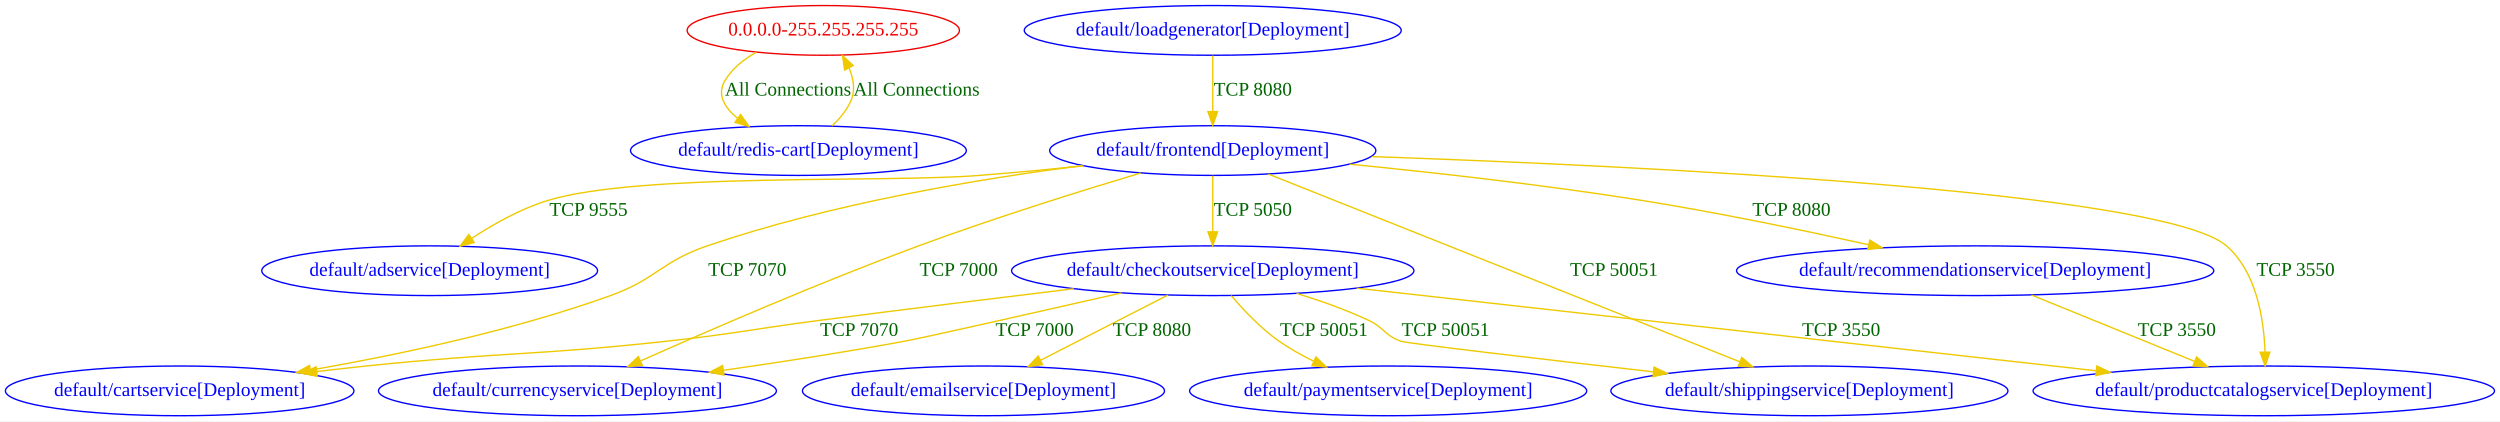
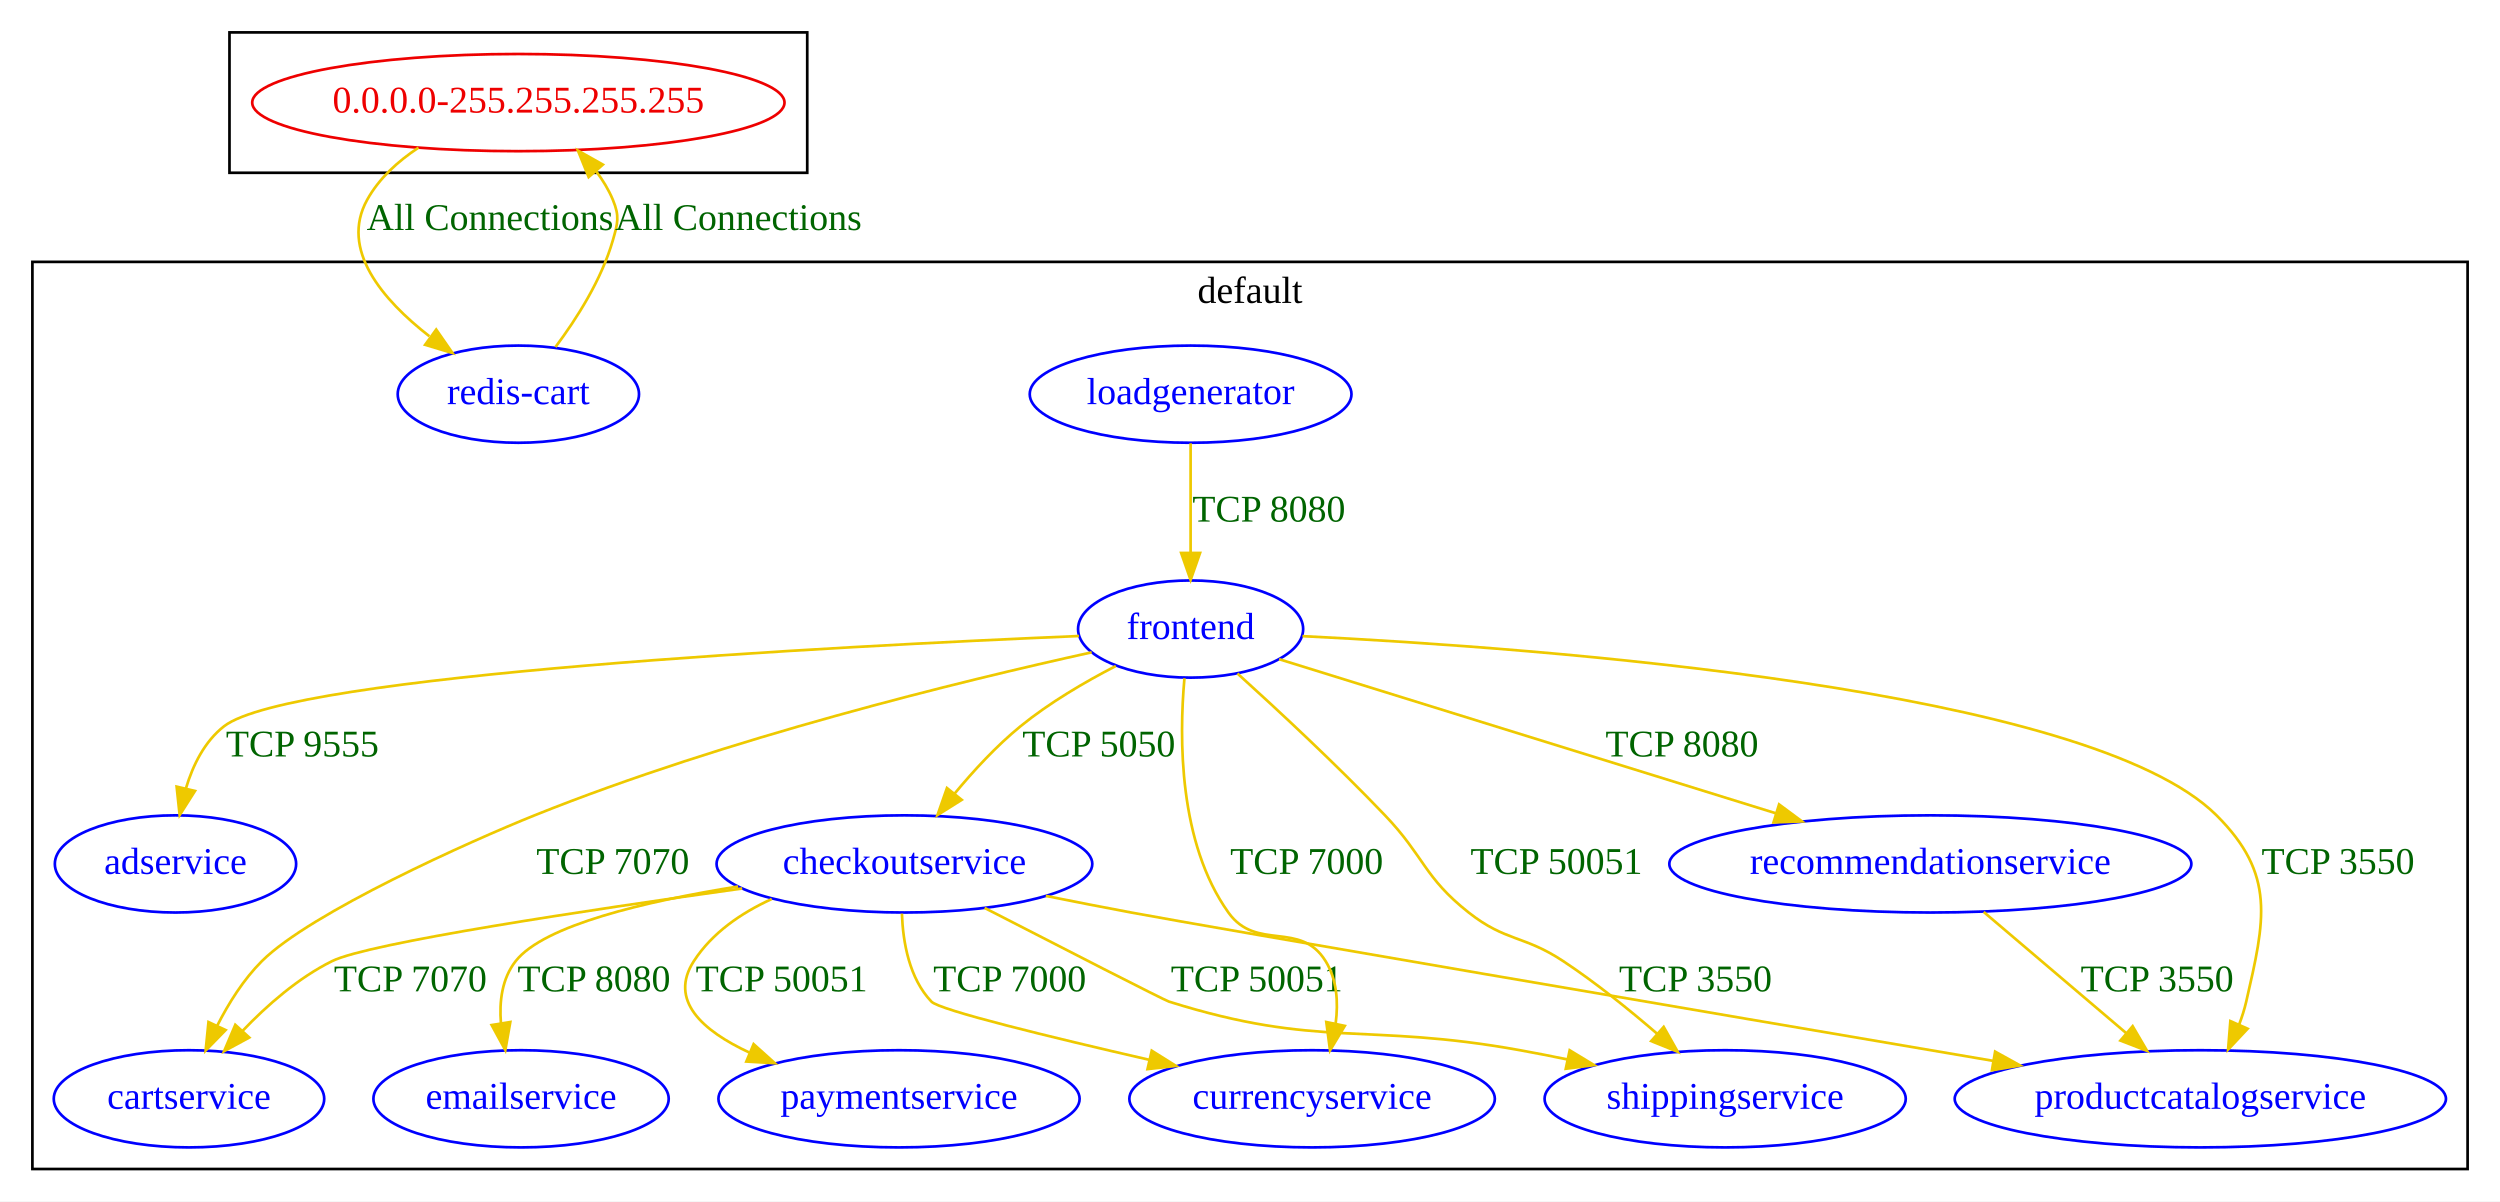
- <svg xmlns="http://www.w3.org/2000/svg" width="1810pt" height="305pt" viewBox="0.00 0.00 1810.12 305.00">
-   <g id="graph0" class="graph" transform="scale(1 1) rotate(0) translate(4 301)">
-     <polygon fill="white" stroke="transparent" points="-4,4 -4,-301 1806.12,-301 1806.12,4 -4,4" />
+ <svg xmlns="http://www.w3.org/2000/svg" width="926pt" height="445pt" viewBox="0.00 0.00 926.00 445.00">
+   <g id="graph0" class="graph" transform="scale(1 1) rotate(0) translate(4 441)">
+     <polygon fill="white" stroke="transparent" points="-4,4 -4,-441 922,-441 922,4 -4,4" />
+     <g id="clust2" class="cluster">
+       <polygon fill="none" stroke="black" points="8,-8 8,-344 910,-344 910,-8 8,-8" />
+       <text text-anchor="middle" x="459" y="-328.8" font-family="Times New Roman,serif" font-size="14.00">default</text>
+     </g>
+     <g id="clust1" class="cluster">
+       <polygon fill="none" stroke="black" points="81,-377 81,-429 295,-429 295,-377 81,-377" />
+     </g>
    <g id="node1" class="node">
-       <ellipse fill="none" stroke="#ee0000" cx="592.09" cy="-279" rx="98.58" ry="18" />
-       <text text-anchor="middle" x="592.09" y="-275.3" font-family="Times New Roman,serif" font-size="14.00" fill="#ee0000">0.0.0.0-255.255.255.255</text>
+       <ellipse fill="none" stroke="#ee0000" cx="188" cy="-403" rx="98.58" ry="18" />
+       <text text-anchor="middle" x="188" y="-399.3" font-family="Times New Roman,serif" font-size="14.00" fill="#ee0000">0.0.0.0-255.255.255.255</text>
    </g>
    <g id="node12" class="node">
-       <ellipse fill="none" stroke="blue" cx="574.09" cy="-192" rx="121.58" ry="18" />
-       <text text-anchor="middle" x="574.09" y="-188.3" font-family="Times New Roman,serif" font-size="14.00" fill="blue">default/redis-cart[Deployment]</text>
+       <ellipse fill="none" stroke="blue" cx="188" cy="-295" rx="44.69" ry="18" />
+       <text text-anchor="middle" x="188" y="-291.3" font-family="Times New Roman,serif" font-size="14.00" fill="blue">redis-cart</text>
    </g>
    <g id="edge1" class="edge">
-       <path fill="none" stroke="#eec900" d="M543.6,-263.18C534.66,-258.2 526.46,-251.64 521.09,-243 514.76,-232.83 520.37,-223.34 529.94,-215.42" />
-       <polygon fill="#eec900" stroke="#eec900" points="532.23,-218.09 538.32,-209.43 528.15,-212.4 532.23,-218.09" />
-       <text text-anchor="middle" x="566.59" y="-231.8" font-family="Times New Roman,serif" font-size="14.00" fill="darkgreen">All Connections</text>
+       <path fill="none" stroke="#eec900" d="M151,-386.3C143.4,-381.29 136.39,-374.92 132,-367 121.8,-348.59 137.64,-329.99 155.04,-316.45" />
+       <polygon fill="#eec900" stroke="#eec900" points="157.57,-318.94 163.61,-310.23 153.46,-313.28 157.57,-318.94" />
+       <text text-anchor="middle" x="177.5" y="-355.8" font-family="Times New Roman,serif" font-size="14.00" fill="darkgreen">All Connections</text>
    </g>
    <g id="node2" class="node">
-       <ellipse fill="none" stroke="blue" cx="307.09" cy="-105" rx="121.58" ry="18" />
-       <text text-anchor="middle" x="307.09" y="-101.3" font-family="Times New Roman,serif" font-size="14.00" fill="blue">default/adservice[Deployment]</text>
+       <ellipse fill="none" stroke="blue" cx="61" cy="-121" rx="44.69" ry="18" />
+       <text text-anchor="middle" x="61" y="-117.3" font-family="Times New Roman,serif" font-size="14.00" fill="blue">adservice</text>
    </g>
    <g id="node3" class="node">
-       <ellipse fill="none" stroke="blue" cx="126.09" cy="-18" rx="126.18" ry="18" />
-       <text text-anchor="middle" x="126.09" y="-14.3" font-family="Times New Roman,serif" font-size="14.00" fill="blue">default/cartservice[Deployment]</text>
+       <ellipse fill="none" stroke="blue" cx="66" cy="-34" rx="50.09" ry="18" />
+       <text text-anchor="middle" x="66" y="-30.3" font-family="Times New Roman,serif" font-size="14.00" fill="blue">cartservice</text>
    </g>
    <g id="node4" class="node">
-       <ellipse fill="none" stroke="blue" cx="874.09" cy="-105" rx="145.67" ry="18" />
-       <text text-anchor="middle" x="874.09" y="-101.3" font-family="Times New Roman,serif" font-size="14.00" fill="blue">default/checkoutservice[Deployment]</text>
+       <ellipse fill="none" stroke="blue" cx="331" cy="-121" rx="69.59" ry="18" />
+       <text text-anchor="middle" x="331" y="-117.3" font-family="Times New Roman,serif" font-size="14.00" fill="blue">checkoutservice</text>
    </g>
    <g id="edge2" class="edge">
-       <path fill="none" stroke="#eec900" d="M773.48,-91.98C718.9,-85.37 650.27,-76.93 589.09,-69 540.16,-62.66 528.14,-59.37 479.09,-54 382.45,-43.43 357.78,-46.08 261.09,-36 249.52,-34.8 237.42,-33.43 225.4,-32" />
-       <polygon fill="#eec900" stroke="#eec900" points="225.69,-28.51 215.35,-30.79 224.86,-35.46 225.69,-28.51" />
-       <text text-anchor="middle" x="618.09" y="-57.8" font-family="Times New Roman,serif" font-size="14.00" fill="darkgreen">TCP 7070</text>
+       <path fill="none" stroke="#eec900" d="M270.91,-111.91C213.09,-103.83 132.48,-91.68 119,-85 106.48,-78.8 94.89,-68.64 85.77,-59.09" />
+       <polygon fill="#eec900" stroke="#eec900" points="88.33,-56.7 79.01,-51.65 83.15,-61.41 88.33,-56.7" />
+       <text text-anchor="middle" x="148" y="-73.8" font-family="Times New Roman,serif" font-size="14.00" fill="darkgreen">TCP 7070</text>
    </g>
    <g id="node5" class="node">
-       <ellipse fill="none" stroke="blue" cx="414.09" cy="-18" rx="144.07" ry="18" />
-       <text text-anchor="middle" x="414.09" y="-14.3" font-family="Times New Roman,serif" font-size="14.00" fill="blue">default/currencyservice[Deployment]</text>
+       <ellipse fill="none" stroke="blue" cx="482" cy="-34" rx="67.69" ry="18" />
+       <text text-anchor="middle" x="482" y="-30.3" font-family="Times New Roman,serif" font-size="14.00" fill="blue">currencyservice</text>
    </g>
    <g id="edge3" class="edge">
-       <path fill="none" stroke="#eec900" d="M808.13,-88.95C748.09,-75.29 666.52,-56.87 651.09,-54 608.31,-46.06 560.91,-38.76 519.81,-32.91" />
-       <polygon fill="#eec900" stroke="#eec900" points="520.17,-29.42 509.78,-31.49 519.19,-36.35 520.17,-29.42" />
-       <text text-anchor="middle" x="745.09" y="-57.8" font-family="Times New Roman,serif" font-size="14.00" fill="darkgreen">TCP 7000</text>
+       <path fill="none" stroke="#eec900" d="M330.07,-102.6C330.45,-91.88 332.81,-78.58 341,-70 344.01,-66.85 384.83,-56.91 421.78,-48.42" />
+       <polygon fill="#eec900" stroke="#eec900" points="422.6,-51.82 431.57,-46.19 421.04,-45 422.6,-51.82" />
+       <text text-anchor="middle" x="370" y="-73.8" font-family="Times New Roman,serif" font-size="14.00" fill="darkgreen">TCP 7000</text>
    </g>
    <g id="node6" class="node">
-       <ellipse fill="none" stroke="blue" cx="708.09" cy="-18" rx="131.08" ry="18" />
-       <text text-anchor="middle" x="708.09" y="-14.3" font-family="Times New Roman,serif" font-size="14.00" fill="blue">default/emailservice[Deployment]</text>
+       <ellipse fill="none" stroke="blue" cx="189" cy="-34" rx="54.69" ry="18" />
+       <text text-anchor="middle" x="189" y="-30.3" font-family="Times New Roman,serif" font-size="14.00" fill="blue">emailservice</text>
    </g>
    <g id="edge4" class="edge">
-       <path fill="none" stroke="#eec900" d="M841.69,-87.41C815.3,-73.89 777.86,-54.73 749.33,-40.12" />
-       <polygon fill="#eec900" stroke="#eec900" points="750.9,-36.99 740.41,-35.55 747.71,-43.22 750.9,-36.99" />
-       <text text-anchor="middle" x="830.09" y="-57.8" font-family="Times New Roman,serif" font-size="14.00" fill="darkgreen">TCP 8080</text>
+       <path fill="none" stroke="#eec900" d="M269.37,-112.65C235.16,-107.17 197.45,-98.3 187,-85 181.94,-78.56 180.88,-70.09 181.55,-61.96" />
+       <polygon fill="#eec900" stroke="#eec900" points="185.02,-62.44 183.17,-52.01 178.11,-61.32 185.02,-62.44" />
+       <text text-anchor="middle" x="216" y="-73.8" font-family="Times New Roman,serif" font-size="14.00" fill="darkgreen">TCP 8080</text>
    </g>
    <g id="node9" class="node">
-       <ellipse fill="none" stroke="blue" cx="1001.09" cy="-18" rx="143.77" ry="18" />
-       <text text-anchor="middle" x="1001.09" y="-14.3" font-family="Times New Roman,serif" font-size="14.00" fill="blue">default/paymentservice[Deployment]</text>
+       <ellipse fill="none" stroke="blue" cx="329" cy="-34" rx="66.89" ry="18" />
+       <text text-anchor="middle" x="329" y="-30.3" font-family="Times New Roman,serif" font-size="14.00" fill="blue">paymentservice</text>
    </g>
    <g id="edge5" class="edge">
-       <path fill="none" stroke="#eec900" d="M887.41,-87.06C896.35,-76.52 908.89,-63.26 922.09,-54 929.84,-48.57 938.57,-43.69 947.32,-39.42" />
-       <polygon fill="#eec900" stroke="#eec900" points="948.82,-42.58 956.41,-35.19 945.87,-36.23 948.82,-42.58" />
-       <text text-anchor="middle" x="954.59" y="-57.8" font-family="Times New Roman,serif" font-size="14.00" fill="darkgreen">TCP 50051</text>
+       <path fill="none" stroke="#eec900" d="M281.86,-108.01C270.5,-102.83 259.78,-95.47 253,-85 243.61,-70.49 256.13,-59.25 273.55,-51.14" />
+       <polygon fill="#eec900" stroke="#eec900" points="275.14,-54.26 283.02,-47.18 272.44,-47.81 275.14,-54.26" />
+       <text text-anchor="middle" x="285.5" y="-73.8" font-family="Times New Roman,serif" font-size="14.00" fill="darkgreen">TCP 50051</text>
    </g>
    <g id="node10" class="node">
-       <ellipse fill="none" stroke="blue" cx="1635.09" cy="-18" rx="167.07" ry="18" />
-       <text text-anchor="middle" x="1635.09" y="-14.3" font-family="Times New Roman,serif" font-size="14.00" fill="blue">default/productcatalogservice[Deployment]</text>
+       <ellipse fill="none" stroke="blue" cx="811" cy="-34" rx="90.98" ry="18" />
+       <text text-anchor="middle" x="811" y="-30.3" font-family="Times New Roman,serif" font-size="14.00" fill="blue">productcatalogservice</text>
    </g>
    <g id="edge6" class="edge">
-       <path fill="none" stroke="#eec900" d="M978.31,-92.36C1118.08,-76.75 1365.76,-49.08 1513.76,-32.55" />
-       <polygon fill="#eec900" stroke="#eec900" points="1514.25,-36.02 1523.8,-31.43 1513.47,-29.06 1514.25,-36.02" />
-       <text text-anchor="middle" x="1329.09" y="-57.8" font-family="Times New Roman,serif" font-size="14.00" fill="darkgreen">TCP 3550</text>
+       <path fill="none" stroke="#eec900" d="M383.38,-109.15C393.84,-107.05 404.76,-104.91 415,-103 445.76,-97.25 628,-66.14 734.22,-48.06" />
+       <polygon fill="#eec900" stroke="#eec900" points="734.99,-51.48 744.26,-46.35 733.81,-44.58 734.99,-51.48" />
+       <text text-anchor="middle" x="624" y="-73.8" font-family="Times New Roman,serif" font-size="14.00" fill="darkgreen">TCP 3550</text>
    </g>
    <g id="node13" class="node">
-       <ellipse fill="none" stroke="blue" cx="1306.09" cy="-18" rx="143.77" ry="18" />
-       <text text-anchor="middle" x="1306.09" y="-14.3" font-family="Times New Roman,serif" font-size="14.00" fill="blue">default/shippingservice[Deployment]</text>
+       <ellipse fill="none" stroke="blue" cx="635" cy="-34" rx="66.89" ry="18" />
+       <text text-anchor="middle" x="635" y="-30.3" font-family="Times New Roman,serif" font-size="14.00" fill="blue">shippingservice</text>
    </g>
    <g id="edge7" class="edge">
-       <path fill="none" stroke="#eec900" d="M934.78,-88.58C952.06,-83.3 970.64,-76.73 987.09,-69 998.13,-63.81 998.62,-58.16 1010.09,-54 1014.55,-52.38 1111.13,-41.12 1192.77,-31.8" />
-       <polygon fill="#eec900" stroke="#eec900" points="1193.62,-35.23 1203.16,-30.62 1192.82,-28.27 1193.62,-35.23" />
-       <text text-anchor="middle" x="1042.59" y="-57.8" font-family="Times New Roman,serif" font-size="14.00" fill="darkgreen">TCP 50051</text>
+       <path fill="none" stroke="#eec900" d="M360.71,-104.69C388.88,-90.2 427.17,-70.58 429,-70 484.64,-52.5 501.6,-62.38 559,-52 564.71,-50.97 570.64,-49.8 576.56,-48.58" />
+       <polygon fill="#eec900" stroke="#eec900" points="577.41,-51.98 586.47,-46.48 575.96,-45.13 577.41,-51.98" />
+       <text text-anchor="middle" x="461.5" y="-73.8" font-family="Times New Roman,serif" font-size="14.00" fill="darkgreen">TCP 50051</text>
    </g>
    <g id="node7" class="node">
-       <ellipse fill="none" stroke="blue" cx="874.09" cy="-192" rx="118.08" ry="18" />
-       <text text-anchor="middle" x="874.09" y="-188.3" font-family="Times New Roman,serif" font-size="14.00" fill="blue">default/frontend[Deployment]</text>
+       <ellipse fill="none" stroke="blue" cx="437" cy="-208" rx="41.69" ry="18" />
+       <text text-anchor="middle" x="437" y="-204.3" font-family="Times New Roman,serif" font-size="14.00" fill="blue">frontend</text>
    </g>
    <g id="edge8" class="edge">
-       <path fill="none" stroke="#eec900" d="M780.73,-180.89C756.15,-178.43 729.63,-175.94 705.09,-174 635.86,-168.52 459.6,-176 393.09,-156 373.27,-150.04 353.17,-138.71 337.39,-128.34" />
-       <polygon fill="#eec900" stroke="#eec900" points="339.33,-125.43 329.09,-122.71 335.4,-131.22 339.33,-125.43" />
-       <text text-anchor="middle" x="422.09" y="-144.8" font-family="Times New Roman,serif" font-size="14.00" fill="darkgreen">TCP 9555</text>
+       <path fill="none" stroke="#eec900" d="M395.64,-205.42C306.75,-201.67 103.55,-191.11 79,-172 71.78,-166.38 67.45,-157.61 64.86,-148.97" />
+       <polygon fill="#eec900" stroke="#eec900" points="68.23,-148.03 62.54,-139.09 61.42,-149.63 68.23,-148.03" />
+       <text text-anchor="middle" x="108" y="-160.8" font-family="Times New Roman,serif" font-size="14.00" fill="darkgreen">TCP 9555</text>
    </g>
    <g id="edge9" class="edge">
-       <path fill="none" stroke="#eec900" d="M779.66,-181.13C704.59,-171.47 597.68,-153.62 508.09,-123 474.98,-111.68 471.01,-98.83 438.09,-87 367.14,-61.52 283.54,-43.92 220.74,-33.02" />
-       <polygon fill="#eec900" stroke="#eec900" points="221.29,-29.57 210.85,-31.33 220.11,-36.47 221.29,-29.57" />
-       <text text-anchor="middle" x="537.09" y="-101.3" font-family="Times New Roman,serif" font-size="14.00" fill="darkgreen">TCP 7070</text>
+       <path fill="none" stroke="#eec900" d="M400.36,-199.38C352.07,-188.74 264.94,-167.49 194,-139 170.38,-129.51 111.03,-102.96 93,-85 86.19,-78.22 80.66,-69.37 76.41,-61" />
+       <polygon fill="#eec900" stroke="#eec900" points="79.57,-59.47 72.17,-51.89 73.22,-62.43 79.57,-59.47" />
+       <text text-anchor="middle" x="223" y="-117.3" font-family="Times New Roman,serif" font-size="14.00" fill="darkgreen">TCP 7070</text>
    </g>
    <g id="edge10" class="edge">
-       <path fill="none" stroke="#eec900" d="M874.09,-173.8C874.09,-162.16 874.09,-146.55 874.09,-133.24" />
-       <polygon fill="#eec900" stroke="#eec900" points="877.59,-133.18 874.09,-123.18 870.59,-133.18 877.59,-133.18" />
-       <text text-anchor="middle" x="903.09" y="-144.8" font-family="Times New Roman,serif" font-size="14.00" fill="darkgreen">TCP 5050</text>
+       <path fill="none" stroke="#eec900" d="M409.31,-194.32C397.8,-188.38 384.67,-180.69 374,-172 365.12,-164.76 356.62,-155.55 349.55,-147.01" />
+       <polygon fill="#eec900" stroke="#eec900" points="352.22,-144.74 343.25,-139.11 346.75,-149.11 352.22,-144.74" />
+       <text text-anchor="middle" x="403" y="-160.8" font-family="Times New Roman,serif" font-size="14.00" fill="darkgreen">TCP 5050</text>
    </g>
    <g id="edge11" class="edge">
-       <path fill="none" stroke="#eec900" d="M822,-175.79C778.6,-162.79 715.35,-143.04 661.09,-123 589.89,-96.71 509.14,-61.69 459.92,-39.75" />
-       <polygon fill="#eec900" stroke="#eec900" points="461.06,-36.43 450.5,-35.54 458.21,-42.82 461.06,-36.43" />
-       <text text-anchor="middle" x="690.09" y="-101.3" font-family="Times New Roman,serif" font-size="14.00" fill="darkgreen">TCP 7000</text>
+       <path fill="none" stroke="#eec900" d="M434.72,-189.76C432.72,-167.57 432.57,-128.79 451,-103 461.4,-88.45 477.6,-100.22 487,-85 491.21,-78.19 491.76,-69.83 490.73,-61.92" />
+       <polygon fill="#eec900" stroke="#eec900" points="494.11,-61.01 488.64,-51.93 487.26,-62.44 494.11,-61.01" />
+       <text text-anchor="middle" x="480" y="-117.3" font-family="Times New Roman,serif" font-size="14.00" fill="darkgreen">TCP 7000</text>
    </g>
    <g id="edge12" class="edge">
-       <path fill="none" stroke="#eec900" d="M989.23,-187.63C1184.15,-180.85 1562.49,-162.72 1608.09,-123 1629.8,-104.09 1635.15,-70.17 1635.97,-46.22" />
-       <polygon fill="#eec900" stroke="#eec900" points="1639.47,-46.04 1636.07,-36.01 1632.47,-45.97 1639.47,-46.04" />
-       <text text-anchor="middle" x="1658.09" y="-101.3" font-family="Times New Roman,serif" font-size="14.00" fill="darkgreen">TCP 3550</text>
+       <path fill="none" stroke="#eec900" d="M478.43,-205.37C566.86,-201.01 769.82,-186.01 817,-139 839,-117.08 834.96,-100.26 828,-70 827.35,-67.16 826.43,-64.29 825.36,-61.47" />
+       <polygon fill="#eec900" stroke="#eec900" points="828.52,-59.96 821.28,-52.23 822.12,-62.79 828.52,-59.96" />
+       <text text-anchor="middle" x="862" y="-117.3" font-family="Times New Roman,serif" font-size="14.00" fill="darkgreen">TCP 3550</text>
    </g>
    <g id="node11" class="node">
-       <ellipse fill="none" stroke="blue" cx="1426.09" cy="-105" rx="172.77" ry="18" />
-       <text text-anchor="middle" x="1426.09" y="-101.3" font-family="Times New Roman,serif" font-size="14.00" fill="blue">default/recommendationservice[Deployment]</text>
+       <ellipse fill="none" stroke="blue" cx="711" cy="-121" rx="96.68" ry="18" />
+       <text text-anchor="middle" x="711" y="-117.3" font-family="Times New Roman,serif" font-size="14.00" fill="blue">recommendationservice</text>
    </g>
    <g id="edge13" class="edge">
-       <path fill="none" stroke="#eec900" d="M973.18,-182.14C1034.19,-176.11 1113.89,-167.19 1184.09,-156 1239.56,-147.16 1301.6,-134.28 1348.97,-123.81" />
-       <polygon fill="#eec900" stroke="#eec900" points="1349.85,-127.2 1358.85,-121.61 1348.33,-120.37 1349.85,-127.2" />
-       <text text-anchor="middle" x="1293.09" y="-144.8" font-family="Times New Roman,serif" font-size="14.00" fill="darkgreen">TCP 8080</text>
+       <path fill="none" stroke="#eec900" d="M469.78,-196.83C515.21,-182.74 597.99,-157.06 653.75,-139.76" />
+       <polygon fill="#eec900" stroke="#eec900" points="654.97,-143.05 663.48,-136.74 652.9,-136.36 654.97,-143.05" />
+       <text text-anchor="middle" x="619" y="-160.8" font-family="Times New Roman,serif" font-size="14.00" fill="darkgreen">TCP 8080</text>
    </g>
    <g id="edge14" class="edge">
-       <path fill="none" stroke="#eec900" d="M914.34,-174.97C993.48,-143.46 1169.16,-73.52 1255.79,-39.03" />
-       <polygon fill="#eec900" stroke="#eec900" points="1257.15,-42.25 1265.15,-35.3 1254.56,-35.75 1257.15,-42.25" />
-       <text text-anchor="middle" x="1164.59" y="-101.3" font-family="Times New Roman,serif" font-size="14.00" fill="darkgreen">TCP 50051</text>
+       <path fill="none" stroke="#eec900" d="M454.35,-191.54C469.24,-178.06 491.07,-157.77 509,-139 523.58,-123.73 523.42,-116.07 540,-103 553.74,-92.17 560.42,-94.66 575,-85 587.07,-77.01 599.51,-66.98 609.91,-58.01" />
+       <polygon fill="#eec900" stroke="#eec900" points="612.23,-60.64 617.43,-51.41 607.61,-55.38 612.23,-60.64" />
+       <text text-anchor="middle" x="572.5" y="-117.3" font-family="Times New Roman,serif" font-size="14.00" fill="darkgreen">TCP 50051</text>
    </g>
    <g id="node8" class="node">
-       <ellipse fill="none" stroke="blue" cx="874.09" cy="-279" rx="136.48" ry="18" />
-       <text text-anchor="middle" x="874.09" y="-275.3" font-family="Times New Roman,serif" font-size="14.00" fill="blue">default/loadgenerator[Deployment]</text>
+       <ellipse fill="none" stroke="blue" cx="437" cy="-295" rx="59.59" ry="18" />
+       <text text-anchor="middle" x="437" y="-291.3" font-family="Times New Roman,serif" font-size="14.00" fill="blue">loadgenerator</text>
    </g>
    <g id="edge15" class="edge">
-       <path fill="none" stroke="#eec900" d="M874.09,-260.8C874.09,-249.16 874.09,-233.55 874.09,-220.24" />
-       <polygon fill="#eec900" stroke="#eec900" points="877.59,-220.18 874.09,-210.18 870.59,-220.18 877.59,-220.18" />
-       <text text-anchor="middle" x="903.09" y="-231.8" font-family="Times New Roman,serif" font-size="14.00" fill="darkgreen">TCP 8080</text>
+       <path fill="none" stroke="#eec900" d="M437,-276.8C437,-265.16 437,-249.55 437,-236.24" />
+       <polygon fill="#eec900" stroke="#eec900" points="440.5,-236.18 437,-226.18 433.5,-236.18 440.5,-236.18" />
+       <text text-anchor="middle" x="466" y="-247.8" font-family="Times New Roman,serif" font-size="14.00" fill="darkgreen">TCP 8080</text>
    </g>
    <g id="edge16" class="edge">
-       <path fill="none" stroke="#eec900" d="M1466.88,-87.41C1500.69,-73.66 1548.88,-54.06 1585.02,-39.36" />
-       <polygon fill="#eec900" stroke="#eec900" points="1586.45,-42.56 1594.4,-35.55 1583.82,-36.07 1586.45,-42.56" />
-       <text text-anchor="middle" x="1572.09" y="-57.8" font-family="Times New Roman,serif" font-size="14.00" fill="darkgreen">TCP 3550</text>
+       <path fill="none" stroke="#eec900" d="M730.76,-103.21C745.82,-90.4 766.76,-72.61 783.47,-58.4" />
+       <polygon fill="#eec900" stroke="#eec900" points="785.93,-60.9 791.28,-51.76 781.4,-55.57 785.93,-60.9" />
+       <text text-anchor="middle" x="795" y="-73.8" font-family="Times New Roman,serif" font-size="14.00" fill="darkgreen">TCP 3550</text>
    </g>
    <g id="edge17" class="edge">
-       <path fill="none" stroke="#eec900" d="M598.4,-209.82C603.93,-214.96 609.06,-221.1 612.09,-228 615.45,-235.67 614.01,-244.09 610.72,-251.81" />
-       <polygon fill="#eec900" stroke="#eec900" points="607.57,-250.28 605.98,-260.76 613.75,-253.56 607.57,-250.28" />
-       <text text-anchor="middle" x="659.59" y="-231.8" font-family="Times New Roman,serif" font-size="14.00" fill="darkgreen">All Connections</text>
+       <path fill="none" stroke="#eec900" d="M201.74,-312.45C209.65,-323.02 218.83,-337.45 223,-352 224.84,-358.41 225.55,-360.84 223,-367 221.45,-370.73 219.29,-374.28 216.8,-377.57" />
+       <polygon fill="#eec900" stroke="#eec900" points="214.04,-375.41 210.06,-385.23 219.3,-380.03 214.04,-375.41" />
+       <text text-anchor="middle" x="269.5" y="-355.8" font-family="Times New Roman,serif" font-size="14.00" fill="darkgreen">All Connections</text>
    </g>
  </g>
</svg>
